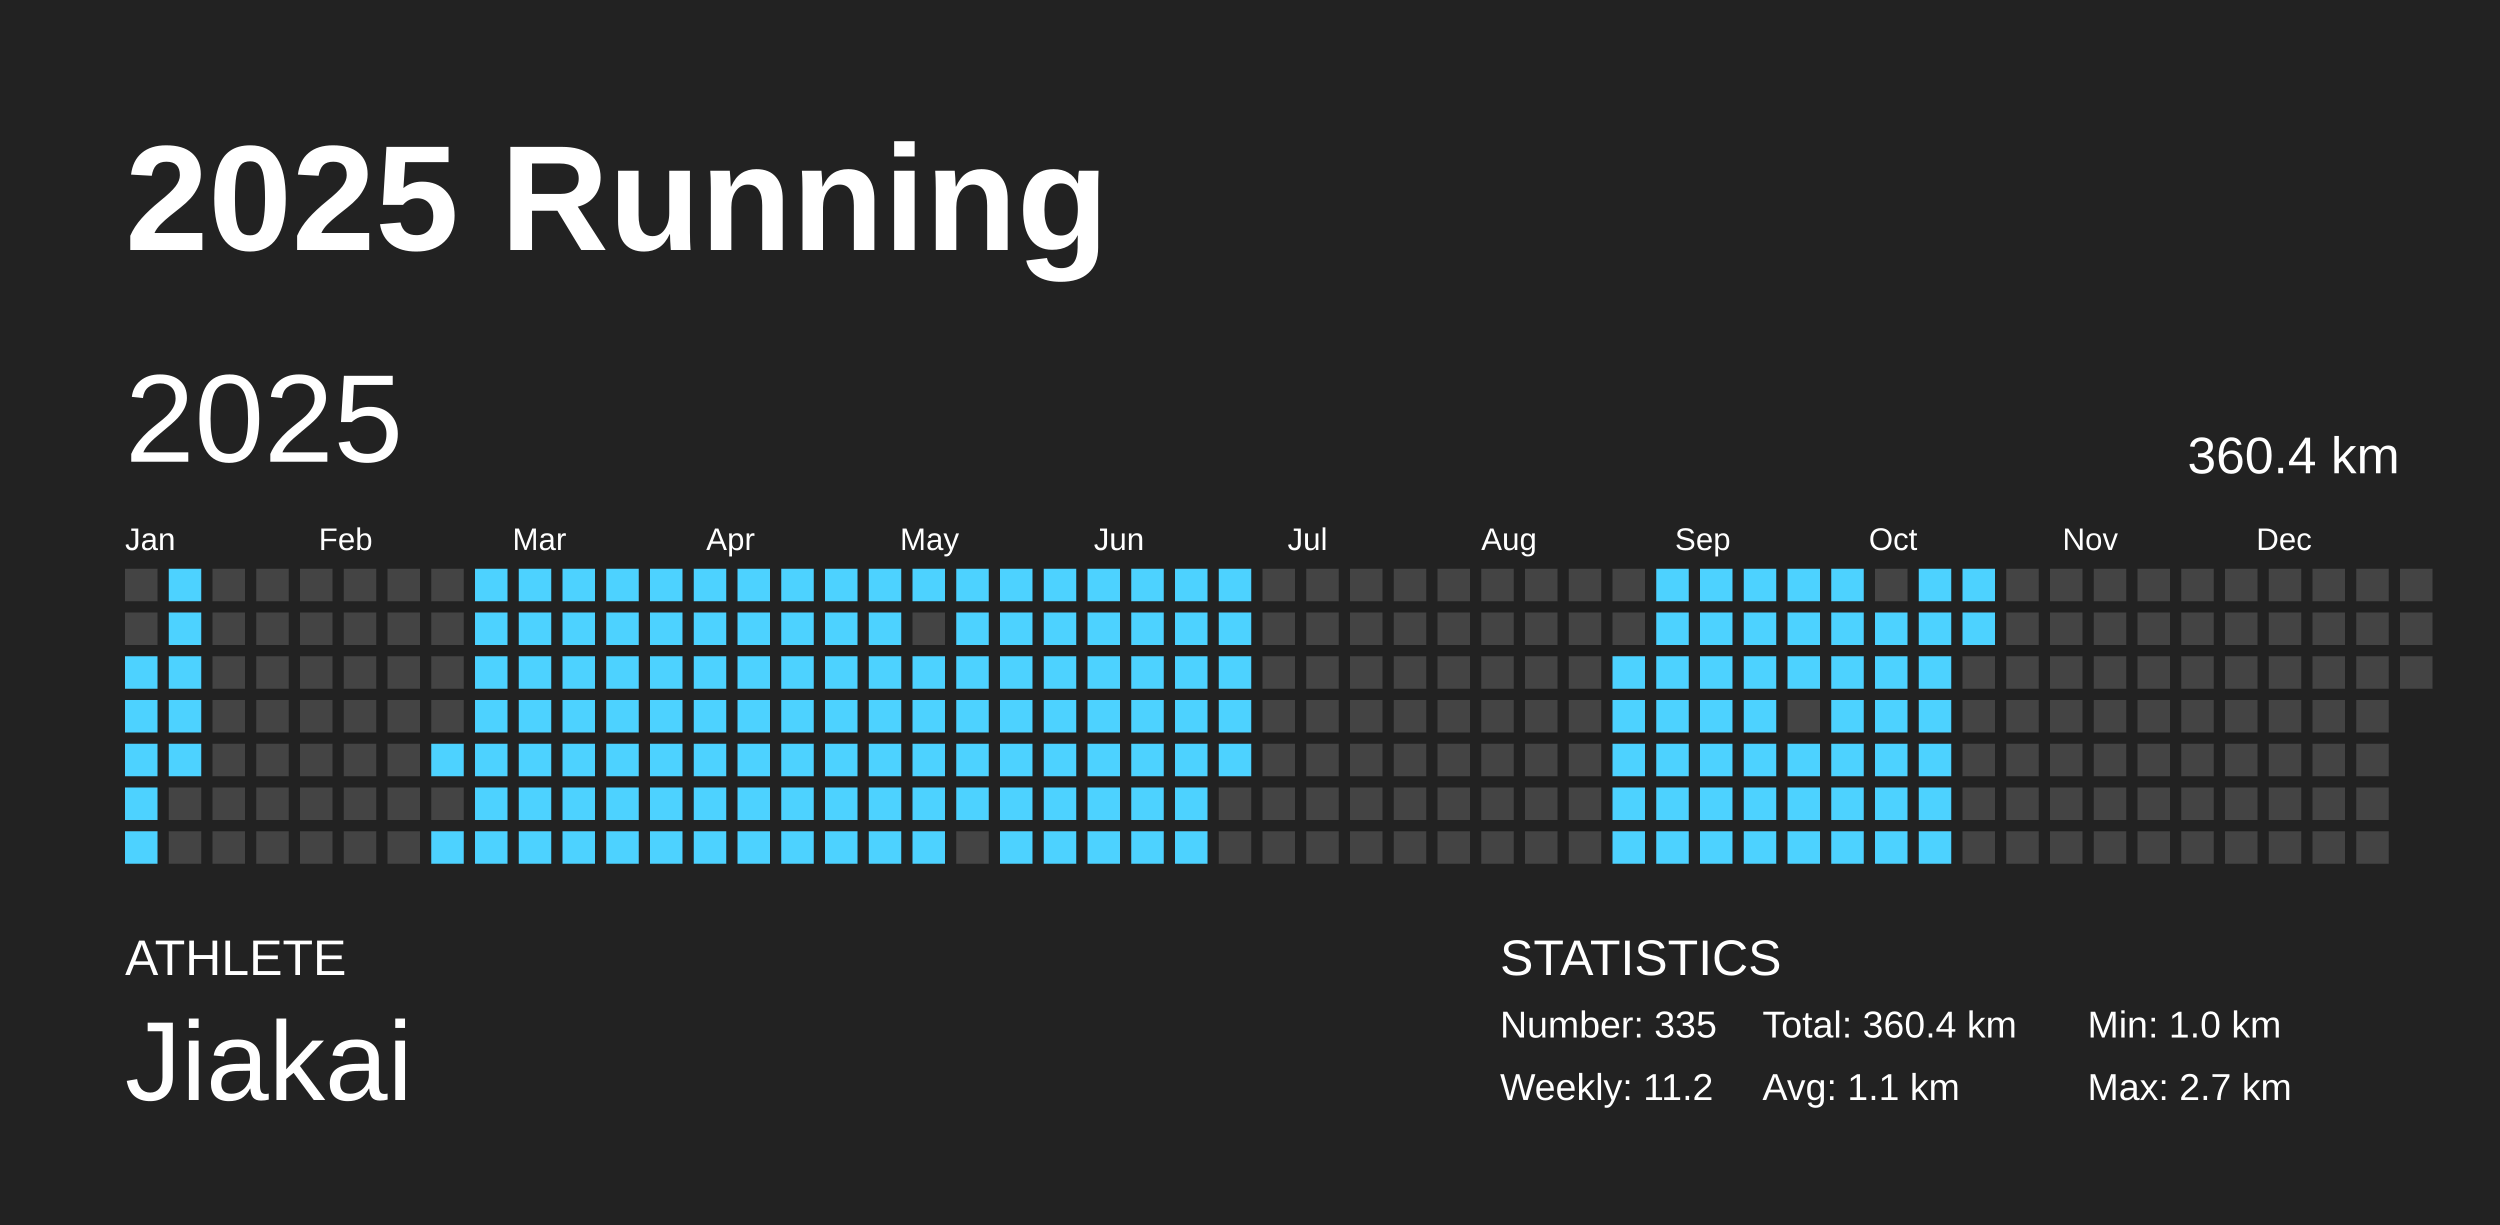
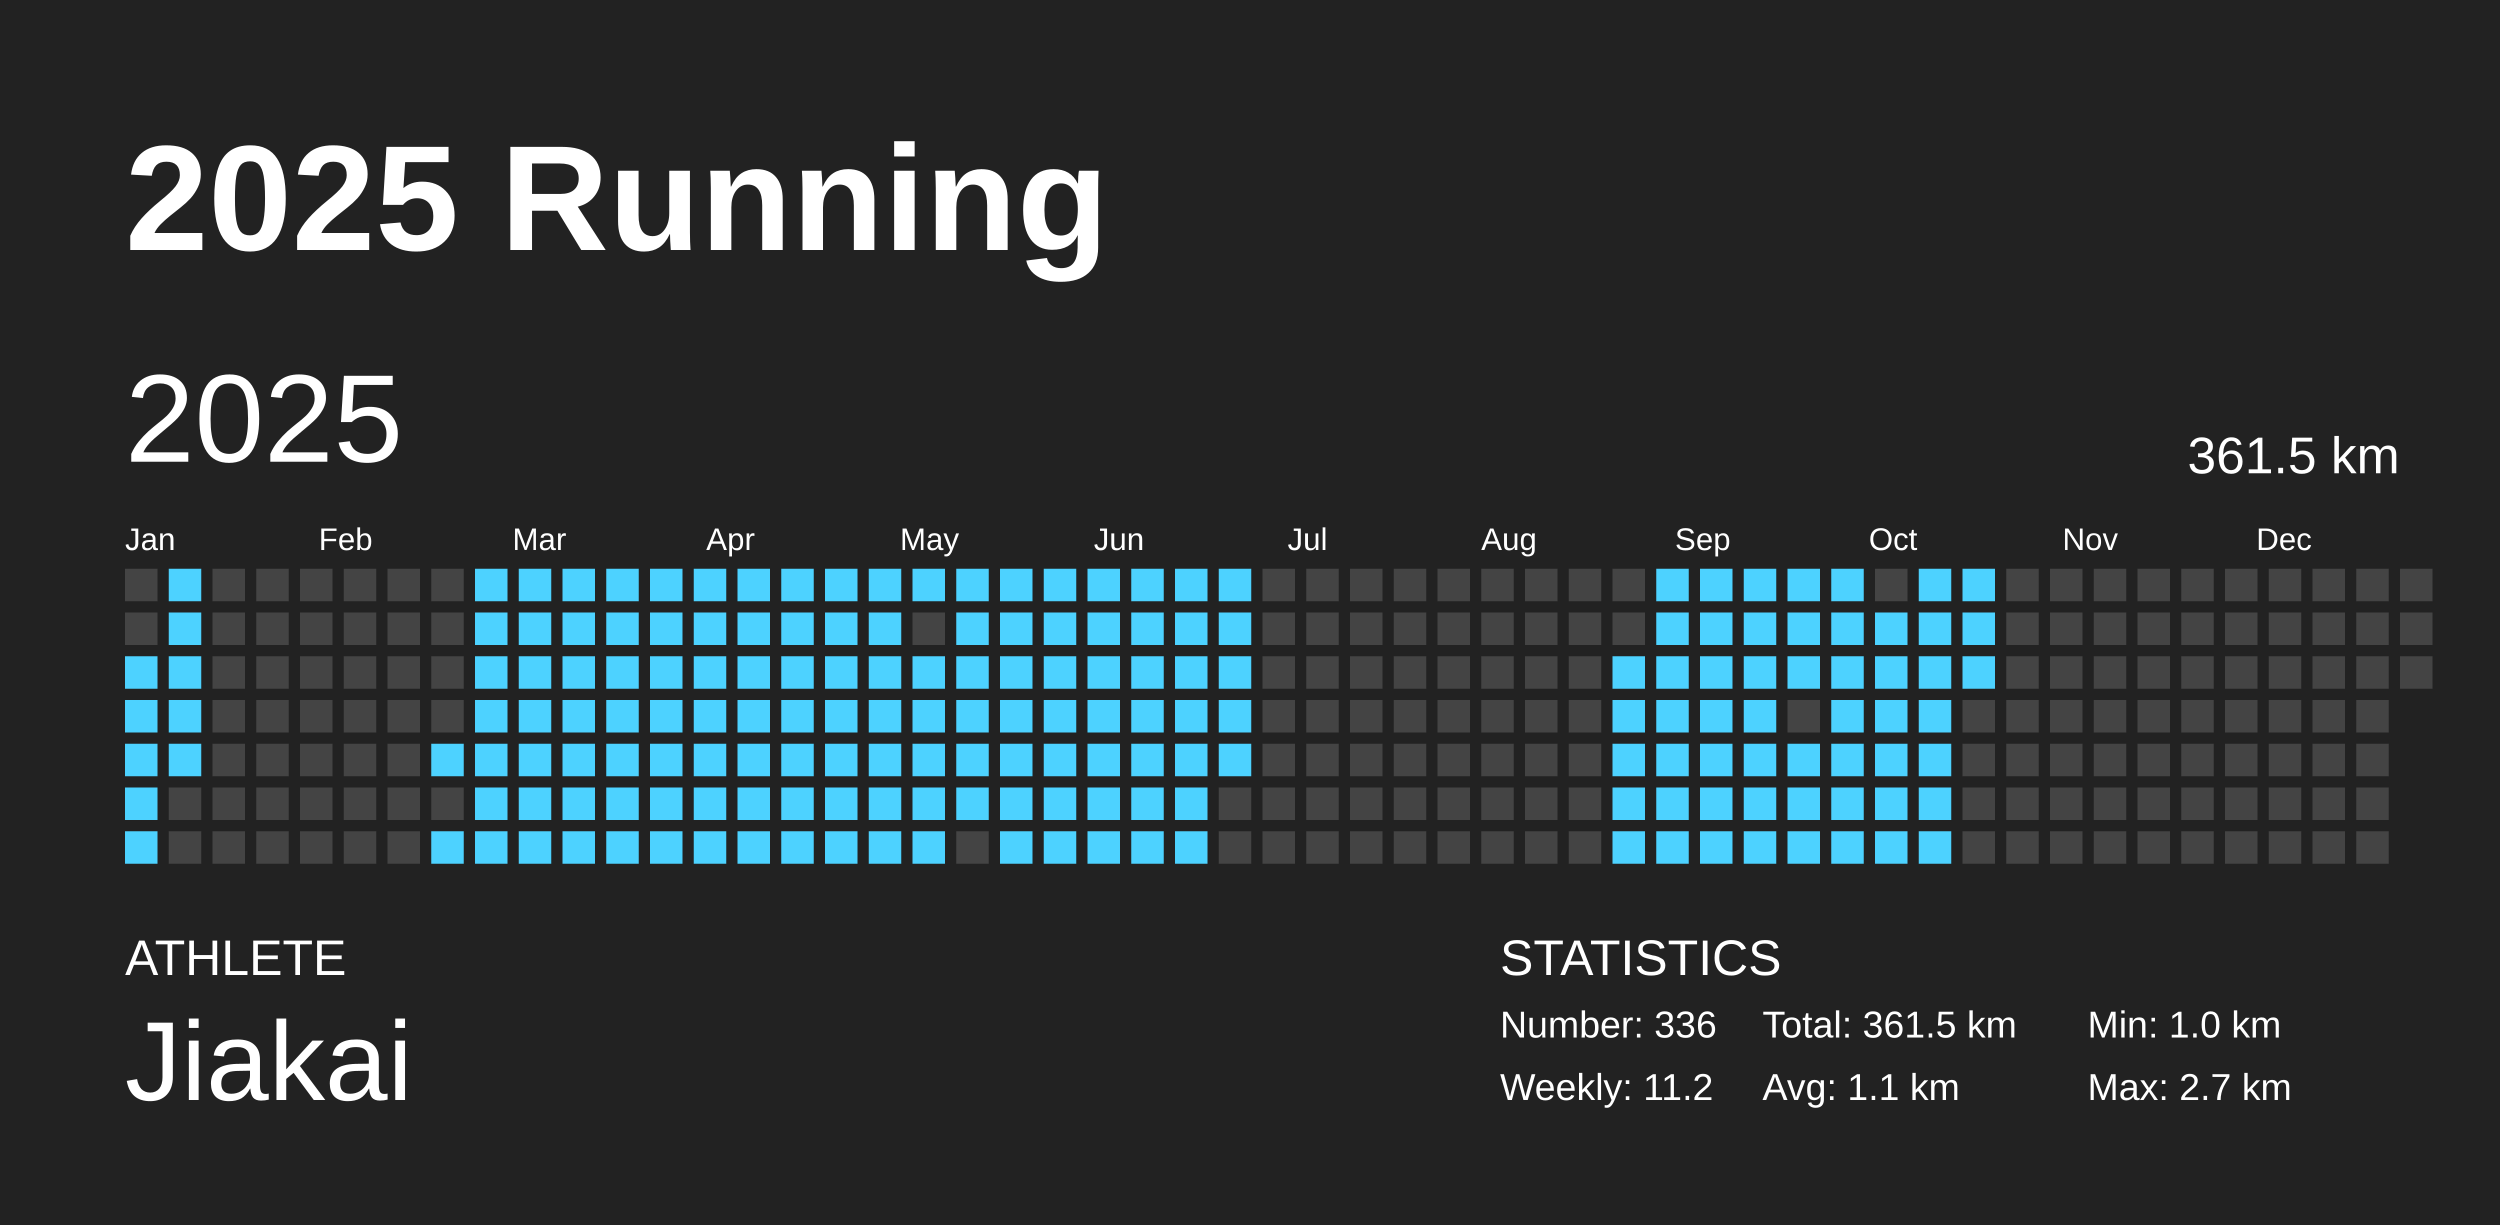
<svg xmlns="http://www.w3.org/2000/svg" baseProfile="full" height="98mm" version="1.1" viewBox="0,0,200,98" width="200mm">
  <defs />
  <rect fill="#222222" height="98" width="200" x="0" y="0" />
  <text fill="#FFFFFF" style="font-size:12px; font-family:Arial; font-weight:bold;" x="10" y="20">2025 Running</text>
  <text fill="#FFFFFF" style="font-size:4px; font-family:Arial" x="10" y="78">ATHLETE</text>
  <text fill="#FFFFFF" style="font-size:9px; font-family:Arial" x="10" y="88">Jiakai</text>
  <text fill="#FFFFFF" style="font-size:4px; font-family:Arial" x="120" y="78">STATISTICS</text>
-   <text fill="#FFFFFF" style="font-size:3px; font-family:Arial" x="120" y="83">Number: 335</text>
+   <text fill="#FFFFFF" style="font-size:3px; font-family:Arial" x="120" y="83">Number: 336</text>
  <text fill="#FFFFFF" style="font-size:3px; font-family:Arial" x="120" y="88">Weekly: 11.2</text>
-   <text fill="#FFFFFF" style="font-size:3px; font-family:Arial" x="141" y="83">Total: 360.4 km</text>
+   <text fill="#FFFFFF" style="font-size:3px; font-family:Arial" x="141" y="83">Total: 361.5 km</text>
  <text fill="#FFFFFF" style="font-size:3px; font-family:Arial" x="141" y="88">Avg: 1.1 km</text>
  <text fill="#FFFFFF" style="font-size:3px; font-family:Arial" x="167" y="83">Min: 1.0 km</text>
  <text fill="#FFFFFF" style="font-size:3px; font-family:Arial" x="167" y="88">Max: 2.7 km</text>
  <text dominant-baseline="hanging" fill="#FFFFFF" style="font-size:10.0px; font-family:Arial;" x="10" y="30">2025</text>
-   <text dominant-baseline="hanging" fill="#FFFFFF" style="font-size:4.125px; font-family:Arial;" x="175" y="35">360.4 km</text>
+   <text dominant-baseline="hanging" fill="#FFFFFF" style="font-size:4.125px; font-family:Arial;" x="175" y="35">361.5 km</text>
  <text fill="#FFFFFF" style="font-size:2.5px; font-family:Arial" x="10.0" y="44">Jan</text>
  <text fill="#FFFFFF" style="font-size:2.5px; font-family:Arial" x="25.5" y="44">Feb</text>
  <text fill="#FFFFFF" style="font-size:2.5px; font-family:Arial" x="41.0" y="44">Mar</text>
  <text fill="#FFFFFF" style="font-size:2.5px; font-family:Arial" x="56.5" y="44">Apr</text>
  <text fill="#FFFFFF" style="font-size:2.5px; font-family:Arial" x="72.0" y="44">May</text>
  <text fill="#FFFFFF" style="font-size:2.5px; font-family:Arial" x="87.5" y="44">Jun</text>
  <text fill="#FFFFFF" style="font-size:2.5px; font-family:Arial" x="103.0" y="44">Jul</text>
  <text fill="#FFFFFF" style="font-size:2.5px; font-family:Arial" x="118.5" y="44">Aug</text>
  <text fill="#FFFFFF" style="font-size:2.5px; font-family:Arial" x="134.0" y="44">Sep</text>
  <text fill="#FFFFFF" style="font-size:2.5px; font-family:Arial" x="149.5" y="44">Oct</text>
  <text fill="#FFFFFF" style="font-size:2.5px; font-family:Arial" x="165.0" y="44">Nov</text>
  <text fill="#FFFFFF" style="font-size:2.5px; font-family:Arial" x="180.5" y="44">Dec</text>
  <rect fill="#444444" height="2.6" width="2.6" x="10.0" y="45.5" />
  <rect fill="#444444" height="2.6" width="2.6" x="10.0" y="49.0" />
  <rect fill="#4dd2ff" height="2.6" width="2.6" x="10.0" y="52.5" />
  <rect fill="#4dd2ff" height="2.6" width="2.6" x="10.0" y="56.0" />
  <rect fill="#4dd2ff" height="2.6" width="2.6" x="10.0" y="59.5" />
  <rect fill="#4dd2ff" height="2.6" width="2.6" x="10.0" y="63.0" />
  <rect fill="#4dd2ff" height="2.6" width="2.6" x="10.0" y="66.5" />
  <rect fill="#4dd2ff" height="2.6" width="2.6" x="13.5" y="45.5" />
  <rect fill="#4dd2ff" height="2.6" width="2.6" x="13.5" y="49.0" />
  <rect fill="#4dd2ff" height="2.6" width="2.6" x="13.5" y="52.5" />
  <rect fill="#4dd2ff" height="2.6" width="2.6" x="13.5" y="56.0" />
  <rect fill="#4dd2ff" height="2.6" width="2.6" x="13.5" y="59.5" />
  <rect fill="#444444" height="2.6" width="2.6" x="13.5" y="63.0" />
  <rect fill="#444444" height="2.6" width="2.6" x="13.5" y="66.5" />
  <rect fill="#444444" height="2.6" width="2.6" x="17.0" y="45.5" />
  <rect fill="#444444" height="2.6" width="2.6" x="17.0" y="49.0" />
  <rect fill="#444444" height="2.6" width="2.6" x="17.0" y="52.5" />
  <rect fill="#444444" height="2.6" width="2.6" x="17.0" y="56.0" />
  <rect fill="#444444" height="2.6" width="2.6" x="17.0" y="59.5" />
  <rect fill="#444444" height="2.6" width="2.6" x="17.0" y="63.0" />
  <rect fill="#444444" height="2.6" width="2.6" x="17.0" y="66.5" />
  <rect fill="#444444" height="2.6" width="2.6" x="20.5" y="45.5" />
  <rect fill="#444444" height="2.6" width="2.6" x="20.5" y="49.0" />
  <rect fill="#444444" height="2.6" width="2.6" x="20.5" y="52.5" />
  <rect fill="#444444" height="2.6" width="2.6" x="20.5" y="56.0" />
  <rect fill="#444444" height="2.6" width="2.6" x="20.5" y="59.5" />
  <rect fill="#444444" height="2.6" width="2.6" x="20.5" y="63.0" />
  <rect fill="#444444" height="2.6" width="2.6" x="20.5" y="66.5" />
  <rect fill="#444444" height="2.6" width="2.6" x="24.0" y="45.5" />
  <rect fill="#444444" height="2.6" width="2.6" x="24.0" y="49.0" />
  <rect fill="#444444" height="2.6" width="2.6" x="24.0" y="52.5" />
  <rect fill="#444444" height="2.6" width="2.6" x="24.0" y="56.0" />
  <rect fill="#444444" height="2.6" width="2.6" x="24.0" y="59.5" />
  <rect fill="#444444" height="2.6" width="2.6" x="24.0" y="63.0" />
  <rect fill="#444444" height="2.6" width="2.6" x="24.0" y="66.5" />
  <rect fill="#444444" height="2.6" width="2.6" x="27.5" y="45.5" />
  <rect fill="#444444" height="2.6" width="2.6" x="27.5" y="49.0" />
  <rect fill="#444444" height="2.6" width="2.6" x="27.5" y="52.5" />
  <rect fill="#444444" height="2.6" width="2.6" x="27.5" y="56.0" />
  <rect fill="#444444" height="2.6" width="2.6" x="27.5" y="59.5" />
  <rect fill="#444444" height="2.6" width="2.6" x="27.5" y="63.0" />
  <rect fill="#444444" height="2.6" width="2.6" x="27.5" y="66.5" />
  <rect fill="#444444" height="2.6" width="2.6" x="31.0" y="45.5" />
  <rect fill="#444444" height="2.6" width="2.6" x="31.0" y="49.0" />
  <rect fill="#444444" height="2.6" width="2.6" x="31.0" y="52.5" />
  <rect fill="#444444" height="2.6" width="2.6" x="31.0" y="56.0" />
  <rect fill="#444444" height="2.6" width="2.6" x="31.0" y="59.5" />
  <rect fill="#444444" height="2.6" width="2.6" x="31.0" y="63.0" />
  <rect fill="#444444" height="2.6" width="2.6" x="31.0" y="66.5" />
  <rect fill="#444444" height="2.6" width="2.6" x="34.5" y="45.5" />
  <rect fill="#444444" height="2.6" width="2.6" x="34.5" y="49.0" />
  <rect fill="#444444" height="2.6" width="2.6" x="34.5" y="52.5" />
  <rect fill="#444444" height="2.6" width="2.6" x="34.5" y="56.0" />
  <rect fill="#4dd2ff" height="2.6" width="2.6" x="34.5" y="59.5" />
  <rect fill="#444444" height="2.6" width="2.6" x="34.5" y="63.0" />
  <rect fill="#4dd2ff" height="2.6" width="2.6" x="34.5" y="66.5" />
  <rect fill="#4dd2ff" height="2.6" width="2.6" x="38.0" y="45.5" />
  <rect fill="#4dd2ff" height="2.6" width="2.6" x="38.0" y="49.0" />
  <rect fill="#4dd2ff" height="2.6" width="2.6" x="38.0" y="52.5" />
  <rect fill="#4dd2ff" height="2.6" width="2.6" x="38.0" y="56.0" />
  <rect fill="#4dd2ff" height="2.6" width="2.6" x="38.0" y="59.5" />
  <rect fill="#4dd2ff" height="2.6" width="2.6" x="38.0" y="63.0" />
  <rect fill="#4dd2ff" height="2.6" width="2.6" x="38.0" y="66.5" />
  <rect fill="#4dd2ff" height="2.6" width="2.6" x="41.5" y="45.5" />
  <rect fill="#4dd2ff" height="2.6" width="2.6" x="41.5" y="49.0" />
  <rect fill="#4dd2ff" height="2.6" width="2.6" x="41.5" y="52.5" />
  <rect fill="#4dd2ff" height="2.6" width="2.6" x="41.5" y="56.0" />
  <rect fill="#4dd2ff" height="2.6" width="2.6" x="41.5" y="59.5" />
  <rect fill="#4dd2ff" height="2.6" width="2.6" x="41.5" y="63.0" />
  <rect fill="#4dd2ff" height="2.6" width="2.6" x="41.5" y="66.5" />
  <rect fill="#4dd2ff" height="2.6" width="2.6" x="45.0" y="45.5" />
  <rect fill="#4dd2ff" height="2.6" width="2.6" x="45.0" y="49.0" />
  <rect fill="#4dd2ff" height="2.6" width="2.6" x="45.0" y="52.5" />
  <rect fill="#4dd2ff" height="2.6" width="2.6" x="45.0" y="56.0" />
  <rect fill="#4dd2ff" height="2.6" width="2.6" x="45.0" y="59.5" />
  <rect fill="#4dd2ff" height="2.6" width="2.6" x="45.0" y="63.0" />
  <rect fill="#4dd2ff" height="2.6" width="2.6" x="45.0" y="66.5" />
  <rect fill="#4dd2ff" height="2.6" width="2.6" x="48.5" y="45.5" />
  <rect fill="#4dd2ff" height="2.6" width="2.6" x="48.5" y="49.0" />
  <rect fill="#4dd2ff" height="2.6" width="2.6" x="48.5" y="52.5" />
  <rect fill="#4dd2ff" height="2.6" width="2.6" x="48.5" y="56.0" />
  <rect fill="#4dd2ff" height="2.6" width="2.6" x="48.5" y="59.5" />
  <rect fill="#4dd2ff" height="2.6" width="2.6" x="48.5" y="63.0" />
  <rect fill="#4dd2ff" height="2.6" width="2.6" x="48.5" y="66.5" />
  <rect fill="#4dd2ff" height="2.6" width="2.6" x="52.0" y="45.5" />
  <rect fill="#4dd2ff" height="2.6" width="2.6" x="52.0" y="49.0" />
  <rect fill="#4dd2ff" height="2.6" width="2.6" x="52.0" y="52.5" />
  <rect fill="#4dd2ff" height="2.6" width="2.6" x="52.0" y="56.0" />
  <rect fill="#4dd2ff" height="2.6" width="2.6" x="52.0" y="59.5" />
  <rect fill="#4dd2ff" height="2.6" width="2.6" x="52.0" y="63.0" />
  <rect fill="#4dd2ff" height="2.6" width="2.6" x="52.0" y="66.5" />
  <rect fill="#4dd2ff" height="2.6" width="2.6" x="55.5" y="45.5" />
  <rect fill="#4dd2ff" height="2.6" width="2.6" x="55.5" y="49.0" />
  <rect fill="#4dd2ff" height="2.6" width="2.6" x="55.5" y="52.5" />
  <rect fill="#4dd2ff" height="2.6" width="2.6" x="55.5" y="56.0" />
  <rect fill="#4dd2ff" height="2.6" width="2.6" x="55.5" y="59.5" />
  <rect fill="#4dd2ff" height="2.6" width="2.6" x="55.5" y="63.0" />
  <rect fill="#4dd2ff" height="2.6" width="2.6" x="55.5" y="66.5" />
  <rect fill="#4dd2ff" height="2.6" width="2.6" x="59.0" y="45.5" />
  <rect fill="#4dd2ff" height="2.6" width="2.6" x="59.0" y="49.0" />
  <rect fill="#4dd2ff" height="2.6" width="2.6" x="59.0" y="52.5" />
  <rect fill="#4dd2ff" height="2.6" width="2.6" x="59.0" y="56.0" />
  <rect fill="#4dd2ff" height="2.6" width="2.6" x="59.0" y="59.5" />
  <rect fill="#4dd2ff" height="2.6" width="2.6" x="59.0" y="63.0" />
  <rect fill="#4dd2ff" height="2.6" width="2.6" x="59.0" y="66.5" />
  <rect fill="#4dd2ff" height="2.6" width="2.6" x="62.5" y="45.5" />
  <rect fill="#4dd2ff" height="2.6" width="2.6" x="62.5" y="49.0" />
  <rect fill="#4dd2ff" height="2.6" width="2.6" x="62.5" y="52.5" />
  <rect fill="#4dd2ff" height="2.6" width="2.6" x="62.5" y="56.0" />
  <rect fill="#4dd2ff" height="2.6" width="2.6" x="62.5" y="59.5" />
  <rect fill="#4dd2ff" height="2.6" width="2.6" x="62.5" y="63.0" />
  <rect fill="#4dd2ff" height="2.6" width="2.6" x="62.5" y="66.5" />
  <rect fill="#4dd2ff" height="2.6" width="2.6" x="66.0" y="45.5" />
  <rect fill="#4dd2ff" height="2.6" width="2.6" x="66.0" y="49.0" />
  <rect fill="#4dd2ff" height="2.6" width="2.6" x="66.0" y="52.5" />
  <rect fill="#4dd2ff" height="2.6" width="2.6" x="66.0" y="56.0" />
  <rect fill="#4dd2ff" height="2.6" width="2.6" x="66.0" y="59.5" />
  <rect fill="#4dd2ff" height="2.6" width="2.6" x="66.0" y="63.0" />
  <rect fill="#4dd2ff" height="2.6" width="2.6" x="66.0" y="66.5" />
  <rect fill="#4dd2ff" height="2.6" width="2.6" x="69.5" y="45.5" />
  <rect fill="#4dd2ff" height="2.6" width="2.6" x="69.5" y="49.0" />
  <rect fill="#4dd2ff" height="2.6" width="2.6" x="69.5" y="52.5" />
  <rect fill="#4dd2ff" height="2.6" width="2.6" x="69.5" y="56.0" />
  <rect fill="#4dd2ff" height="2.6" width="2.6" x="69.5" y="59.5" />
  <rect fill="#4dd2ff" height="2.6" width="2.6" x="69.5" y="63.0" />
  <rect fill="#4dd2ff" height="2.6" width="2.6" x="69.5" y="66.5" />
  <rect fill="#4dd2ff" height="2.6" width="2.6" x="73.0" y="45.5" />
  <rect fill="#444444" height="2.6" width="2.6" x="73.0" y="49.0" />
  <rect fill="#4dd2ff" height="2.6" width="2.6" x="73.0" y="52.5" />
  <rect fill="#4dd2ff" height="2.6" width="2.6" x="73.0" y="56.0" />
  <rect fill="#4dd2ff" height="2.6" width="2.6" x="73.0" y="59.5" />
  <rect fill="#4dd2ff" height="2.6" width="2.6" x="73.0" y="63.0" />
  <rect fill="#4dd2ff" height="2.6" width="2.6" x="73.0" y="66.5" />
  <rect fill="#4dd2ff" height="2.6" width="2.6" x="76.5" y="45.5" />
  <rect fill="#4dd2ff" height="2.6" width="2.6" x="76.5" y="49.0" />
  <rect fill="#4dd2ff" height="2.6" width="2.6" x="76.5" y="52.5" />
  <rect fill="#4dd2ff" height="2.6" width="2.6" x="76.5" y="56.0" />
  <rect fill="#4dd2ff" height="2.6" width="2.6" x="76.5" y="59.5" />
  <rect fill="#4dd2ff" height="2.6" width="2.6" x="76.5" y="63.0" />
  <rect fill="#444444" height="2.6" width="2.6" x="76.5" y="66.5" />
  <rect fill="#4dd2ff" height="2.6" width="2.6" x="80.0" y="45.5" />
  <rect fill="#4dd2ff" height="2.6" width="2.6" x="80.0" y="49.0" />
  <rect fill="#4dd2ff" height="2.6" width="2.6" x="80.0" y="52.5" />
  <rect fill="#4dd2ff" height="2.6" width="2.6" x="80.0" y="56.0" />
  <rect fill="#4dd2ff" height="2.6" width="2.6" x="80.0" y="59.5" />
  <rect fill="#4dd2ff" height="2.6" width="2.6" x="80.0" y="63.0" />
  <rect fill="#4dd2ff" height="2.6" width="2.6" x="80.0" y="66.5" />
  <rect fill="#4dd2ff" height="2.6" width="2.6" x="83.5" y="45.5" />
  <rect fill="#4dd2ff" height="2.6" width="2.6" x="83.5" y="49.0" />
  <rect fill="#4dd2ff" height="2.6" width="2.6" x="83.5" y="52.5" />
  <rect fill="#4dd2ff" height="2.6" width="2.6" x="83.5" y="56.0" />
  <rect fill="#4dd2ff" height="2.6" width="2.6" x="83.5" y="59.5" />
  <rect fill="#4dd2ff" height="2.6" width="2.6" x="83.5" y="63.0" />
  <rect fill="#4dd2ff" height="2.6" width="2.6" x="83.5" y="66.5" />
  <rect fill="#4dd2ff" height="2.6" width="2.6" x="87.0" y="45.5" />
  <rect fill="#4dd2ff" height="2.6" width="2.6" x="87.0" y="49.0" />
  <rect fill="#4dd2ff" height="2.6" width="2.6" x="87.0" y="52.5" />
  <rect fill="#4dd2ff" height="2.6" width="2.6" x="87.0" y="56.0" />
  <rect fill="#4dd2ff" height="2.6" width="2.6" x="87.0" y="59.5" />
  <rect fill="#4dd2ff" height="2.6" width="2.6" x="87.0" y="63.0" />
  <rect fill="#4dd2ff" height="2.6" width="2.6" x="87.0" y="66.5" />
  <rect fill="#4dd2ff" height="2.6" width="2.6" x="90.5" y="45.5" />
  <rect fill="#4dd2ff" height="2.6" width="2.6" x="90.5" y="49.0" />
  <rect fill="#4dd2ff" height="2.6" width="2.6" x="90.5" y="52.5" />
  <rect fill="#4dd2ff" height="2.6" width="2.6" x="90.5" y="56.0" />
  <rect fill="#4dd2ff" height="2.6" width="2.6" x="90.5" y="59.5" />
  <rect fill="#4dd2ff" height="2.6" width="2.6" x="90.5" y="63.0" />
  <rect fill="#4dd2ff" height="2.6" width="2.6" x="90.5" y="66.5" />
  <rect fill="#4dd2ff" height="2.6" width="2.6" x="94.0" y="45.5" />
  <rect fill="#4dd2ff" height="2.6" width="2.6" x="94.0" y="49.0" />
  <rect fill="#4dd2ff" height="2.6" width="2.6" x="94.0" y="52.5" />
  <rect fill="#4dd2ff" height="2.6" width="2.6" x="94.0" y="56.0" />
  <rect fill="#4dd2ff" height="2.6" width="2.6" x="94.0" y="59.5" />
  <rect fill="#4dd2ff" height="2.6" width="2.6" x="94.0" y="63.0" />
  <rect fill="#4dd2ff" height="2.6" width="2.6" x="94.0" y="66.5" />
  <rect fill="#4dd2ff" height="2.6" width="2.6" x="97.5" y="45.5" />
  <rect fill="#4dd2ff" height="2.6" width="2.6" x="97.5" y="49.0" />
  <rect fill="#4dd2ff" height="2.6" width="2.6" x="97.5" y="52.5" />
  <rect fill="#4dd2ff" height="2.6" width="2.6" x="97.5" y="56.0" />
  <rect fill="#4dd2ff" height="2.6" width="2.6" x="97.5" y="59.5" />
  <rect fill="#444444" height="2.6" width="2.6" x="97.5" y="63.0" />
  <rect fill="#444444" height="2.6" width="2.6" x="97.5" y="66.5" />
  <rect fill="#444444" height="2.6" width="2.6" x="101.0" y="45.5" />
  <rect fill="#444444" height="2.6" width="2.6" x="101.0" y="49.0" />
  <rect fill="#444444" height="2.6" width="2.6" x="101.0" y="52.5" />
  <rect fill="#444444" height="2.6" width="2.6" x="101.0" y="56.0" />
  <rect fill="#444444" height="2.6" width="2.6" x="101.0" y="59.5" />
  <rect fill="#444444" height="2.6" width="2.6" x="101.0" y="63.0" />
  <rect fill="#444444" height="2.6" width="2.6" x="101.0" y="66.5" />
  <rect fill="#444444" height="2.6" width="2.6" x="104.5" y="45.5" />
  <rect fill="#444444" height="2.6" width="2.6" x="104.5" y="49.0" />
  <rect fill="#444444" height="2.6" width="2.6" x="104.5" y="52.5" />
  <rect fill="#444444" height="2.6" width="2.6" x="104.5" y="56.0" />
  <rect fill="#444444" height="2.6" width="2.6" x="104.5" y="59.5" />
  <rect fill="#444444" height="2.6" width="2.6" x="104.5" y="63.0" />
  <rect fill="#444444" height="2.6" width="2.6" x="104.5" y="66.5" />
  <rect fill="#444444" height="2.6" width="2.6" x="108.0" y="45.5" />
  <rect fill="#444444" height="2.6" width="2.6" x="108.0" y="49.0" />
  <rect fill="#444444" height="2.6" width="2.6" x="108.0" y="52.5" />
  <rect fill="#444444" height="2.6" width="2.6" x="108.0" y="56.0" />
  <rect fill="#444444" height="2.6" width="2.6" x="108.0" y="59.5" />
  <rect fill="#444444" height="2.6" width="2.6" x="108.0" y="63.0" />
  <rect fill="#444444" height="2.6" width="2.6" x="108.0" y="66.5" />
  <rect fill="#444444" height="2.6" width="2.6" x="111.5" y="45.5" />
  <rect fill="#444444" height="2.6" width="2.6" x="111.5" y="49.0" />
  <rect fill="#444444" height="2.6" width="2.6" x="111.5" y="52.5" />
  <rect fill="#444444" height="2.6" width="2.6" x="111.5" y="56.0" />
  <rect fill="#444444" height="2.6" width="2.6" x="111.5" y="59.5" />
  <rect fill="#444444" height="2.6" width="2.6" x="111.5" y="63.0" />
  <rect fill="#444444" height="2.6" width="2.6" x="111.5" y="66.5" />
  <rect fill="#444444" height="2.6" width="2.6" x="115.0" y="45.5" />
  <rect fill="#444444" height="2.6" width="2.6" x="115.0" y="49.0" />
  <rect fill="#444444" height="2.6" width="2.6" x="115.0" y="52.5" />
  <rect fill="#444444" height="2.6" width="2.6" x="115.0" y="56.0" />
  <rect fill="#444444" height="2.6" width="2.6" x="115.0" y="59.5" />
  <rect fill="#444444" height="2.6" width="2.6" x="115.0" y="63.0" />
  <rect fill="#444444" height="2.6" width="2.6" x="115.0" y="66.5" />
  <rect fill="#444444" height="2.6" width="2.6" x="118.5" y="45.5" />
  <rect fill="#444444" height="2.6" width="2.6" x="118.5" y="49.0" />
  <rect fill="#444444" height="2.6" width="2.6" x="118.5" y="52.5" />
  <rect fill="#444444" height="2.6" width="2.6" x="118.5" y="56.0" />
  <rect fill="#444444" height="2.6" width="2.6" x="118.5" y="59.5" />
  <rect fill="#444444" height="2.6" width="2.6" x="118.5" y="63.0" />
  <rect fill="#444444" height="2.6" width="2.6" x="118.5" y="66.5" />
  <rect fill="#444444" height="2.6" width="2.6" x="122.0" y="45.5" />
  <rect fill="#444444" height="2.6" width="2.6" x="122.0" y="49.0" />
  <rect fill="#444444" height="2.6" width="2.6" x="122.0" y="52.5" />
  <rect fill="#444444" height="2.6" width="2.6" x="122.0" y="56.0" />
  <rect fill="#444444" height="2.6" width="2.6" x="122.0" y="59.5" />
  <rect fill="#444444" height="2.6" width="2.6" x="122.0" y="63.0" />
  <rect fill="#444444" height="2.6" width="2.6" x="122.0" y="66.5" />
  <rect fill="#444444" height="2.6" width="2.6" x="125.5" y="45.5" />
  <rect fill="#444444" height="2.6" width="2.6" x="125.5" y="49.0" />
  <rect fill="#444444" height="2.6" width="2.6" x="125.5" y="52.5" />
  <rect fill="#444444" height="2.6" width="2.6" x="125.5" y="56.0" />
  <rect fill="#444444" height="2.6" width="2.6" x="125.5" y="59.5" />
  <rect fill="#444444" height="2.6" width="2.6" x="125.5" y="63.0" />
  <rect fill="#444444" height="2.6" width="2.6" x="125.5" y="66.5" />
  <rect fill="#444444" height="2.6" width="2.6" x="129.0" y="45.5" />
  <rect fill="#444444" height="2.6" width="2.6" x="129.0" y="49.0" />
  <rect fill="#4dd2ff" height="2.6" width="2.6" x="129.0" y="52.5" />
  <rect fill="#4dd2ff" height="2.6" width="2.6" x="129.0" y="56.0" />
  <rect fill="#4dd2ff" height="2.6" width="2.6" x="129.0" y="59.5" />
  <rect fill="#4dd2ff" height="2.6" width="2.6" x="129.0" y="63.0" />
  <rect fill="#4dd2ff" height="2.6" width="2.6" x="129.0" y="66.5" />
  <rect fill="#4dd2ff" height="2.6" width="2.6" x="132.5" y="45.5" />
  <rect fill="#4dd2ff" height="2.6" width="2.6" x="132.5" y="49.0" />
  <rect fill="#4dd2ff" height="2.6" width="2.6" x="132.5" y="52.5" />
  <rect fill="#4dd2ff" height="2.6" width="2.6" x="132.5" y="56.0" />
  <rect fill="#4dd2ff" height="2.6" width="2.6" x="132.5" y="59.5" />
  <rect fill="#4dd2ff" height="2.6" width="2.6" x="132.5" y="63.0" />
  <rect fill="#4dd2ff" height="2.6" width="2.6" x="132.5" y="66.5" />
  <rect fill="#4dd2ff" height="2.6" width="2.6" x="136.0" y="45.5" />
  <rect fill="#4dd2ff" height="2.6" width="2.6" x="136.0" y="49.0" />
  <rect fill="#4dd2ff" height="2.6" width="2.6" x="136.0" y="52.5" />
  <rect fill="#4dd2ff" height="2.6" width="2.6" x="136.0" y="56.0" />
  <rect fill="#4dd2ff" height="2.6" width="2.6" x="136.0" y="59.5" />
  <rect fill="#4dd2ff" height="2.6" width="2.6" x="136.0" y="63.0" />
  <rect fill="#4dd2ff" height="2.6" width="2.6" x="136.0" y="66.5" />
  <rect fill="#4dd2ff" height="2.6" width="2.6" x="139.5" y="45.5" />
  <rect fill="#4dd2ff" height="2.6" width="2.6" x="139.5" y="49.0" />
  <rect fill="#4dd2ff" height="2.6" width="2.6" x="139.5" y="52.5" />
  <rect fill="#4dd2ff" height="2.6" width="2.6" x="139.5" y="56.0" />
  <rect fill="#4dd2ff" height="2.6" width="2.6" x="139.5" y="59.5" />
  <rect fill="#4dd2ff" height="2.6" width="2.6" x="139.5" y="63.0" />
  <rect fill="#4dd2ff" height="2.6" width="2.6" x="139.5" y="66.5" />
  <rect fill="#4dd2ff" height="2.6" width="2.6" x="143.0" y="45.5" />
  <rect fill="#4dd2ff" height="2.6" width="2.6" x="143.0" y="49.0" />
  <rect fill="#4dd2ff" height="2.6" width="2.6" x="143.0" y="52.5" />
  <rect fill="#444444" height="2.6" width="2.6" x="143.0" y="56.0" />
  <rect fill="#4dd2ff" height="2.6" width="2.6" x="143.0" y="59.5" />
  <rect fill="#4dd2ff" height="2.6" width="2.6" x="143.0" y="63.0" />
  <rect fill="#4dd2ff" height="2.6" width="2.6" x="143.0" y="66.5" />
  <rect fill="#4dd2ff" height="2.6" width="2.6" x="146.5" y="45.5" />
  <rect fill="#4dd2ff" height="2.6" width="2.6" x="146.5" y="49.0" />
  <rect fill="#4dd2ff" height="2.6" width="2.6" x="146.5" y="52.5" />
  <rect fill="#4dd2ff" height="2.6" width="2.6" x="146.5" y="56.0" />
  <rect fill="#4dd2ff" height="2.6" width="2.6" x="146.5" y="59.5" />
  <rect fill="#4dd2ff" height="2.6" width="2.6" x="146.5" y="63.0" />
  <rect fill="#4dd2ff" height="2.6" width="2.6" x="146.5" y="66.5" />
  <rect fill="#444444" height="2.6" width="2.6" x="150.0" y="45.5" />
  <rect fill="#4dd2ff" height="2.6" width="2.6" x="150.0" y="49.0" />
  <rect fill="#4dd2ff" height="2.6" width="2.6" x="150.0" y="52.5" />
  <rect fill="#4dd2ff" height="2.6" width="2.6" x="150.0" y="56.0" />
  <rect fill="#4dd2ff" height="2.6" width="2.6" x="150.0" y="59.5" />
  <rect fill="#4dd2ff" height="2.6" width="2.6" x="150.0" y="63.0" />
  <rect fill="#4dd2ff" height="2.6" width="2.6" x="150.0" y="66.5" />
  <rect fill="#4dd2ff" height="2.6" width="2.6" x="153.5" y="45.5" />
  <rect fill="#4dd2ff" height="2.6" width="2.6" x="153.5" y="49.0" />
  <rect fill="#4dd2ff" height="2.6" width="2.6" x="153.5" y="52.5" />
  <rect fill="#4dd2ff" height="2.6" width="2.6" x="153.5" y="56.0" />
  <rect fill="#4dd2ff" height="2.6" width="2.6" x="153.5" y="59.5" />
  <rect fill="#4dd2ff" height="2.6" width="2.6" x="153.5" y="63.0" />
  <rect fill="#4dd2ff" height="2.6" width="2.6" x="153.5" y="66.5" />
  <rect fill="#4dd2ff" height="2.6" width="2.6" x="157.0" y="45.5" />
  <rect fill="#4dd2ff" height="2.6" width="2.6" x="157.0" y="49.0" />
-   <rect fill="#444444" height="2.6" width="2.6" x="157.0" y="52.5" />
+   <rect fill="#4dd2ff" height="2.6" width="2.6" x="157.0" y="52.5" />
  <rect fill="#444444" height="2.6" width="2.6" x="157.0" y="56.0" />
  <rect fill="#444444" height="2.6" width="2.6" x="157.0" y="59.5" />
  <rect fill="#444444" height="2.6" width="2.6" x="157.0" y="63.0" />
  <rect fill="#444444" height="2.6" width="2.6" x="157.0" y="66.5" />
  <rect fill="#444444" height="2.6" width="2.6" x="160.5" y="45.5" />
  <rect fill="#444444" height="2.6" width="2.6" x="160.5" y="49.0" />
  <rect fill="#444444" height="2.6" width="2.6" x="160.5" y="52.5" />
  <rect fill="#444444" height="2.6" width="2.6" x="160.5" y="56.0" />
  <rect fill="#444444" height="2.6" width="2.6" x="160.5" y="59.5" />
  <rect fill="#444444" height="2.6" width="2.6" x="160.5" y="63.0" />
  <rect fill="#444444" height="2.6" width="2.6" x="160.5" y="66.5" />
  <rect fill="#444444" height="2.6" width="2.6" x="164.0" y="45.5" />
  <rect fill="#444444" height="2.6" width="2.6" x="164.0" y="49.0" />
  <rect fill="#444444" height="2.6" width="2.6" x="164.0" y="52.5" />
  <rect fill="#444444" height="2.6" width="2.6" x="164.0" y="56.0" />
  <rect fill="#444444" height="2.6" width="2.6" x="164.0" y="59.5" />
  <rect fill="#444444" height="2.6" width="2.6" x="164.0" y="63.0" />
  <rect fill="#444444" height="2.6" width="2.6" x="164.0" y="66.5" />
  <rect fill="#444444" height="2.6" width="2.6" x="167.5" y="45.5" />
  <rect fill="#444444" height="2.6" width="2.6" x="167.5" y="49.0" />
  <rect fill="#444444" height="2.6" width="2.6" x="167.5" y="52.5" />
  <rect fill="#444444" height="2.6" width="2.6" x="167.5" y="56.0" />
  <rect fill="#444444" height="2.6" width="2.6" x="167.5" y="59.5" />
  <rect fill="#444444" height="2.6" width="2.6" x="167.5" y="63.0" />
  <rect fill="#444444" height="2.6" width="2.6" x="167.5" y="66.5" />
  <rect fill="#444444" height="2.6" width="2.6" x="171.0" y="45.5" />
  <rect fill="#444444" height="2.6" width="2.6" x="171.0" y="49.0" />
  <rect fill="#444444" height="2.6" width="2.6" x="171.0" y="52.5" />
  <rect fill="#444444" height="2.6" width="2.6" x="171.0" y="56.0" />
  <rect fill="#444444" height="2.6" width="2.6" x="171.0" y="59.5" />
  <rect fill="#444444" height="2.6" width="2.6" x="171.0" y="63.0" />
  <rect fill="#444444" height="2.6" width="2.6" x="171.0" y="66.5" />
  <rect fill="#444444" height="2.6" width="2.6" x="174.5" y="45.5" />
  <rect fill="#444444" height="2.6" width="2.6" x="174.5" y="49.0" />
  <rect fill="#444444" height="2.6" width="2.6" x="174.5" y="52.5" />
  <rect fill="#444444" height="2.6" width="2.6" x="174.5" y="56.0" />
  <rect fill="#444444" height="2.6" width="2.6" x="174.5" y="59.5" />
  <rect fill="#444444" height="2.6" width="2.6" x="174.5" y="63.0" />
  <rect fill="#444444" height="2.6" width="2.6" x="174.5" y="66.5" />
  <rect fill="#444444" height="2.6" width="2.6" x="178.0" y="45.5" />
  <rect fill="#444444" height="2.6" width="2.6" x="178.0" y="49.0" />
  <rect fill="#444444" height="2.6" width="2.6" x="178.0" y="52.5" />
  <rect fill="#444444" height="2.6" width="2.6" x="178.0" y="56.0" />
  <rect fill="#444444" height="2.6" width="2.6" x="178.0" y="59.5" />
  <rect fill="#444444" height="2.6" width="2.6" x="178.0" y="63.0" />
  <rect fill="#444444" height="2.6" width="2.6" x="178.0" y="66.5" />
  <rect fill="#444444" height="2.6" width="2.6" x="181.5" y="45.5" />
  <rect fill="#444444" height="2.6" width="2.6" x="181.5" y="49.0" />
  <rect fill="#444444" height="2.6" width="2.6" x="181.5" y="52.5" />
  <rect fill="#444444" height="2.6" width="2.6" x="181.5" y="56.0" />
  <rect fill="#444444" height="2.6" width="2.6" x="181.5" y="59.5" />
  <rect fill="#444444" height="2.6" width="2.6" x="181.5" y="63.0" />
  <rect fill="#444444" height="2.6" width="2.6" x="181.5" y="66.5" />
  <rect fill="#444444" height="2.6" width="2.6" x="185.0" y="45.5" />
  <rect fill="#444444" height="2.6" width="2.6" x="185.0" y="49.0" />
  <rect fill="#444444" height="2.6" width="2.6" x="185.0" y="52.5" />
  <rect fill="#444444" height="2.6" width="2.6" x="185.0" y="56.0" />
  <rect fill="#444444" height="2.6" width="2.6" x="185.0" y="59.5" />
  <rect fill="#444444" height="2.6" width="2.6" x="185.0" y="63.0" />
  <rect fill="#444444" height="2.6" width="2.6" x="185.0" y="66.5" />
  <rect fill="#444444" height="2.6" width="2.6" x="188.5" y="45.5" />
  <rect fill="#444444" height="2.6" width="2.6" x="188.5" y="49.0" />
  <rect fill="#444444" height="2.6" width="2.6" x="188.5" y="52.5" />
  <rect fill="#444444" height="2.6" width="2.6" x="188.5" y="56.0" />
  <rect fill="#444444" height="2.6" width="2.6" x="188.5" y="59.5" />
  <rect fill="#444444" height="2.6" width="2.6" x="188.5" y="63.0" />
  <rect fill="#444444" height="2.6" width="2.6" x="188.5" y="66.5" />
  <rect fill="#444444" height="2.6" width="2.6" x="192.0" y="45.5" />
  <rect fill="#444444" height="2.6" width="2.6" x="192.0" y="49.0" />
  <rect fill="#444444" height="2.6" width="2.6" x="192.0" y="52.5" />
</svg>
